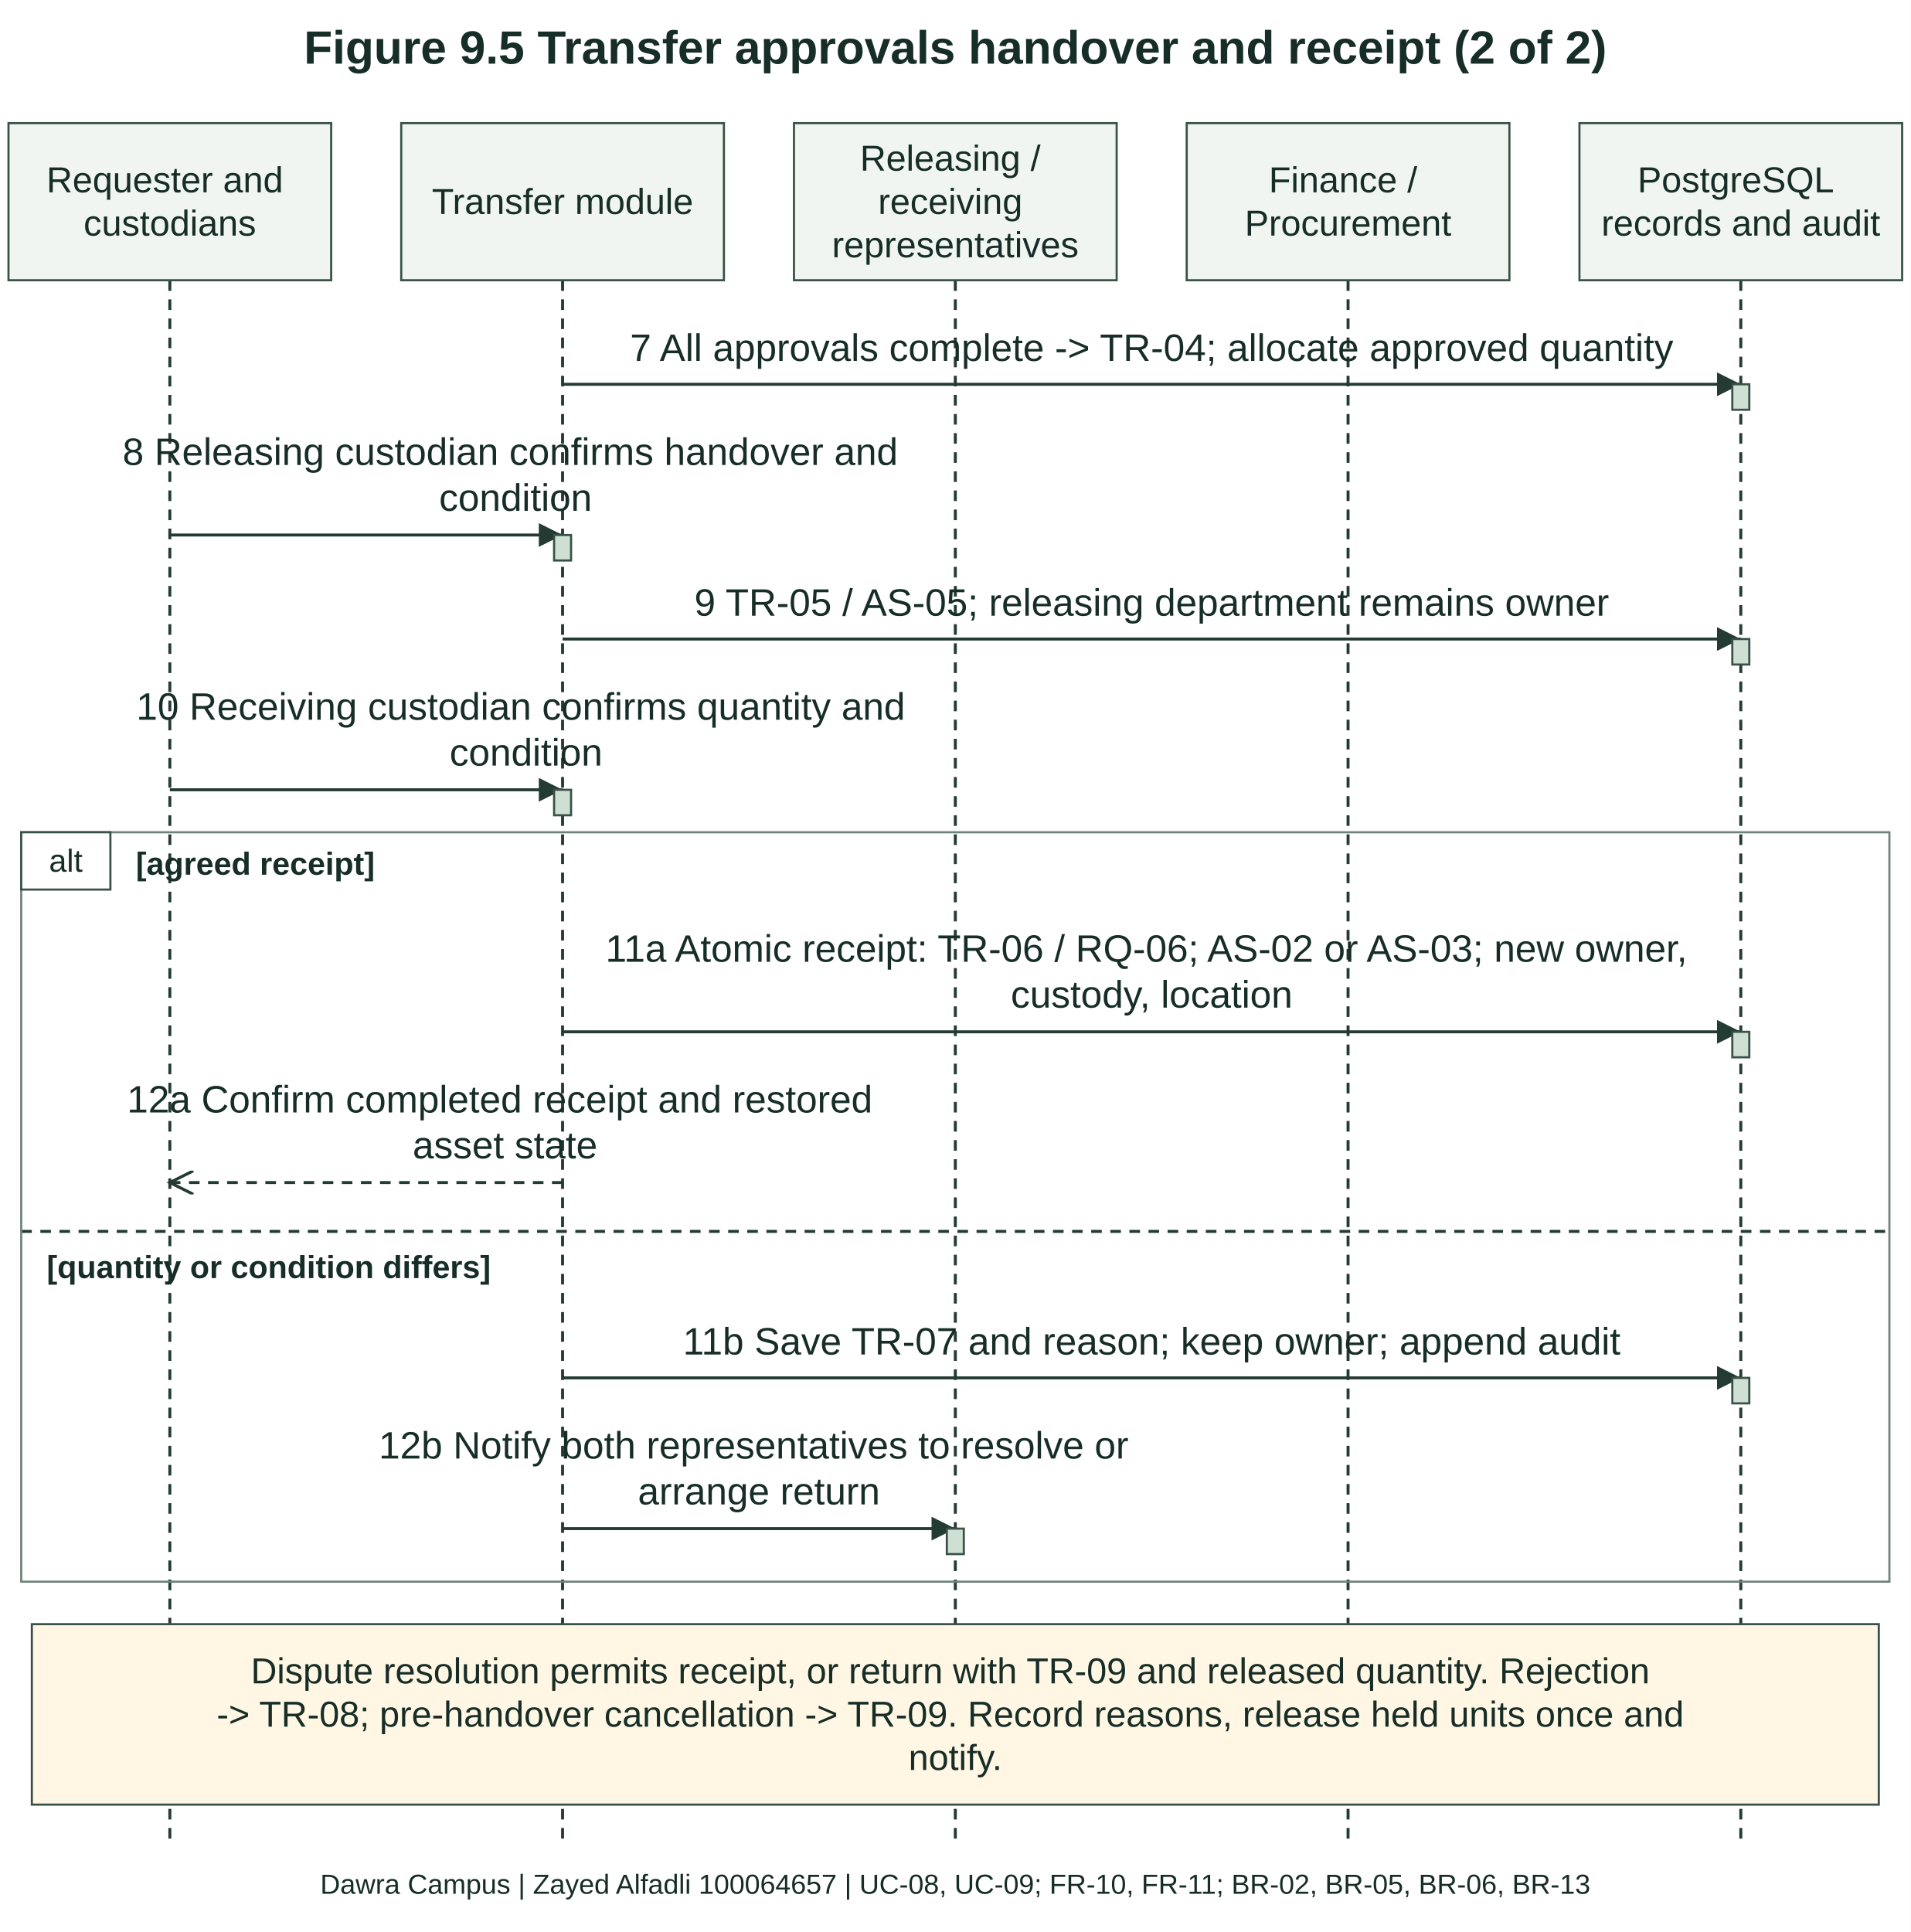
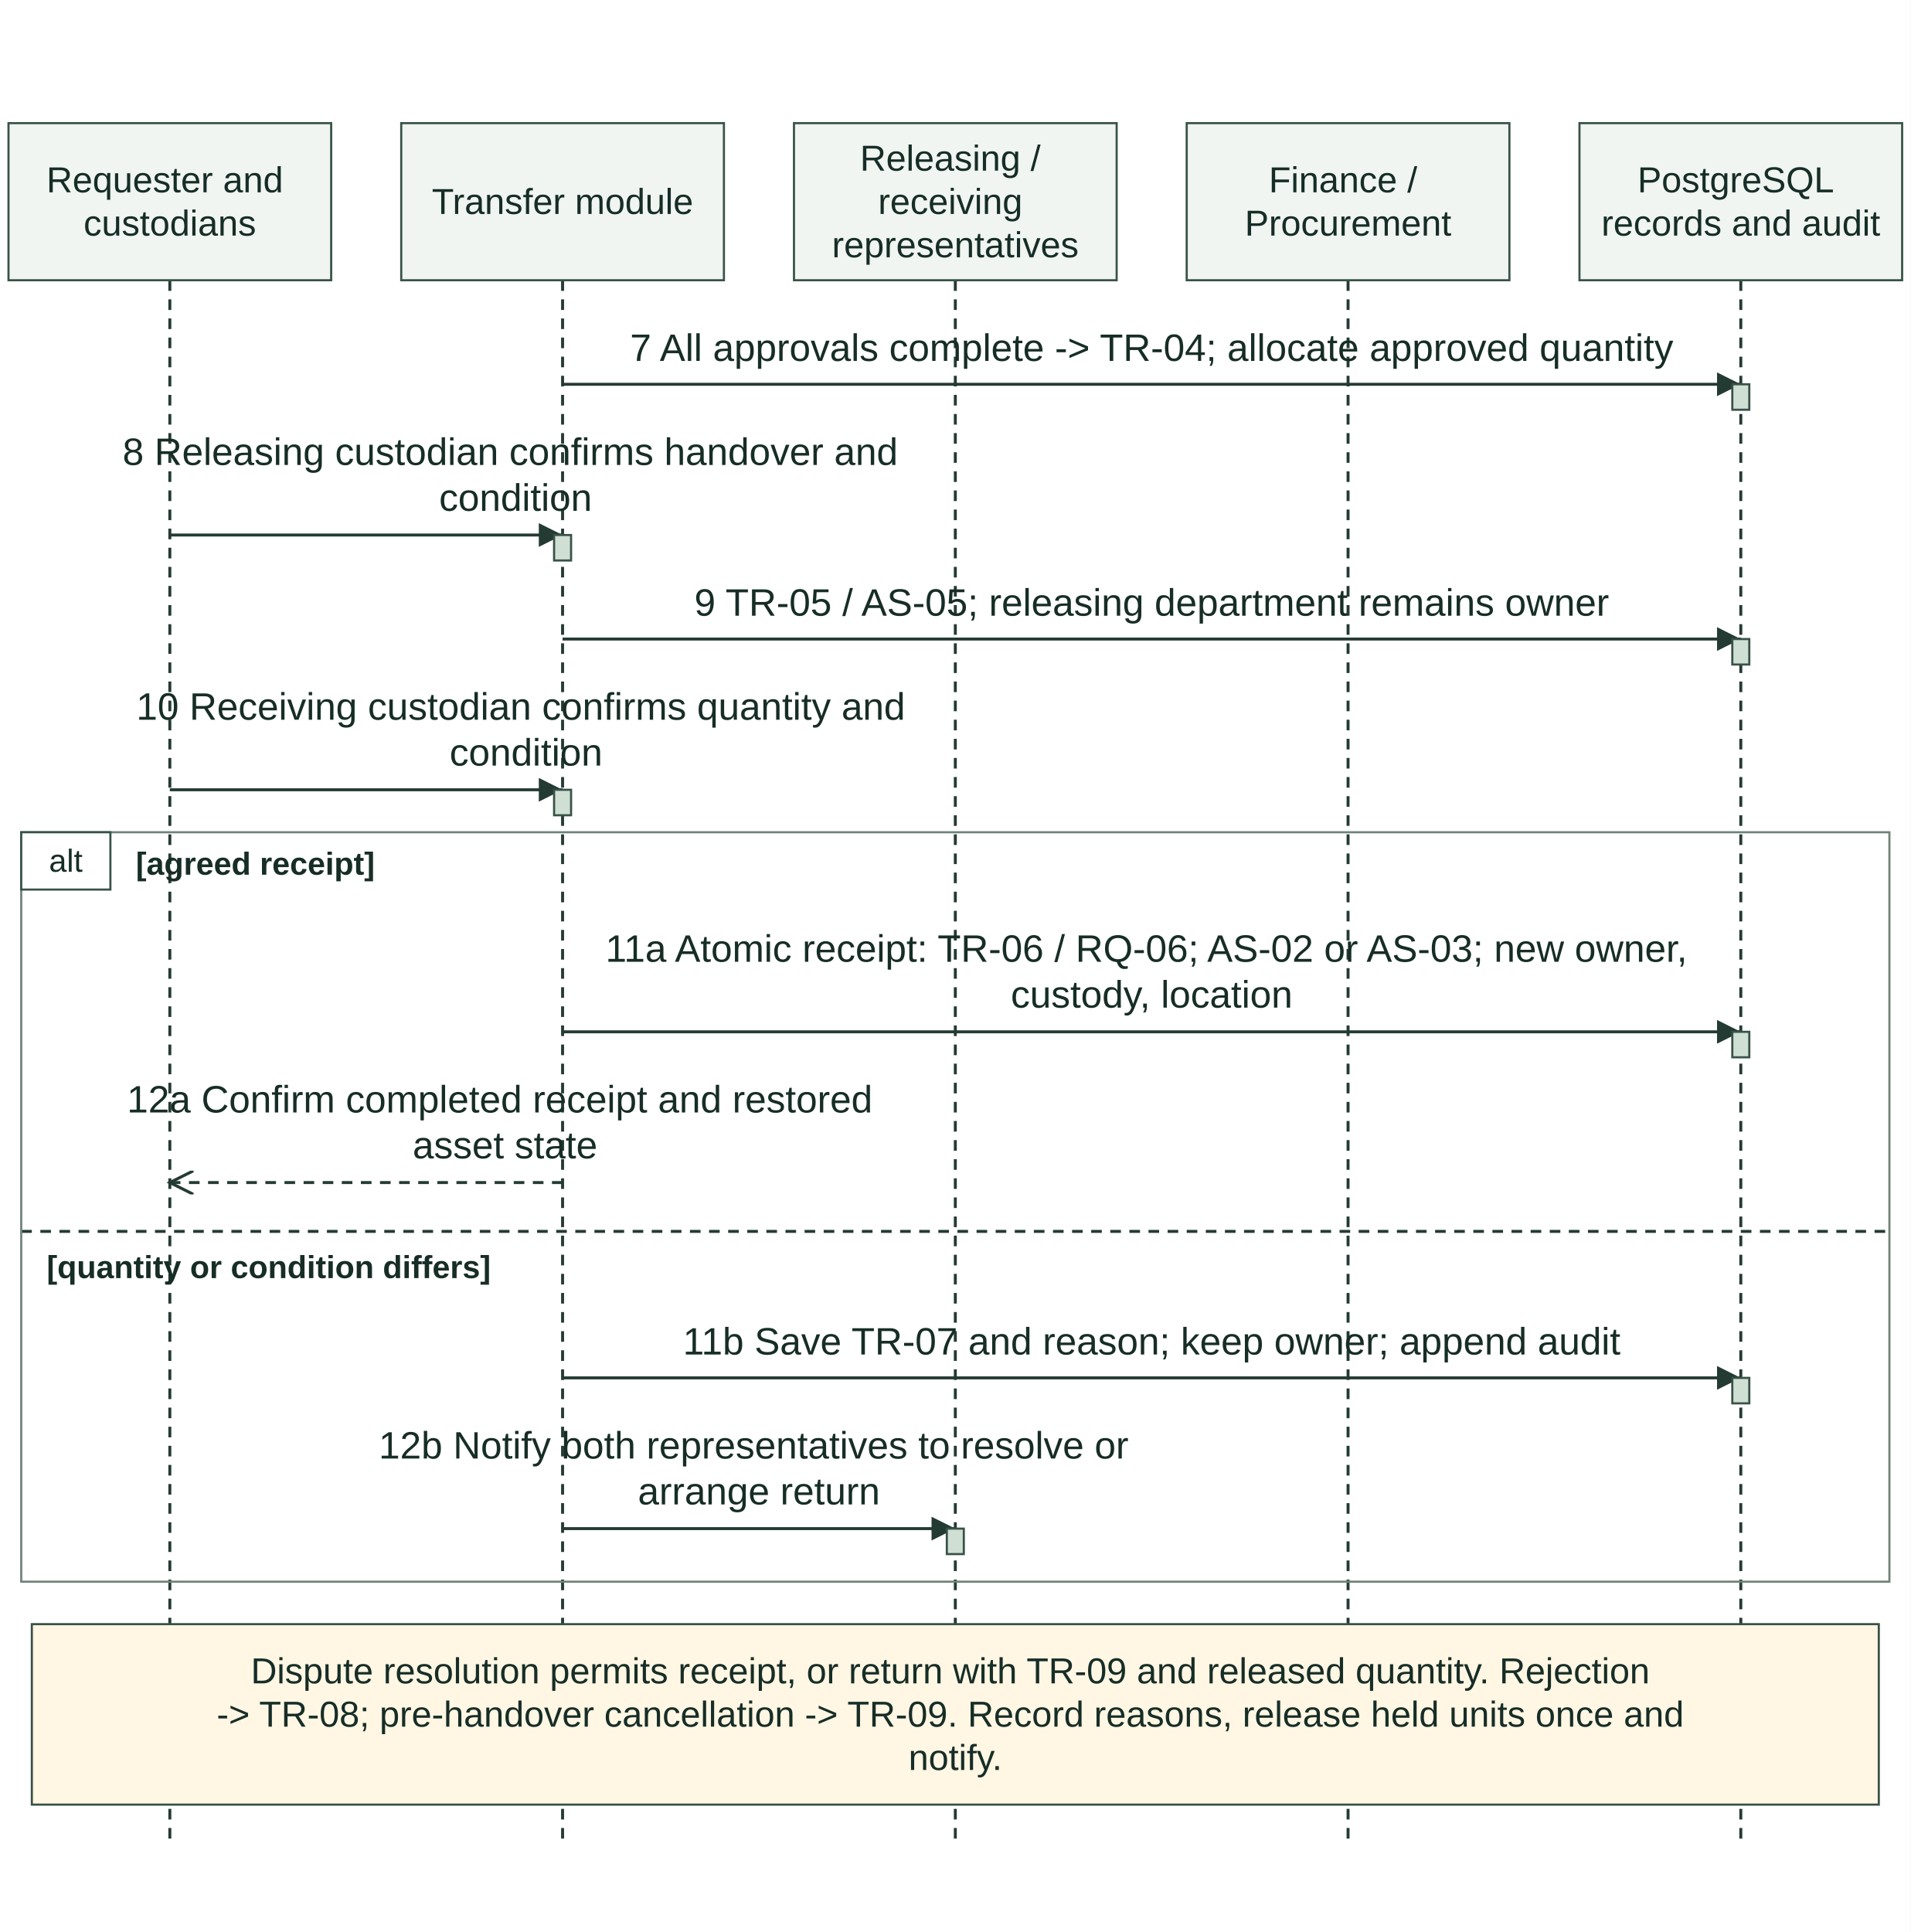
<svg xmlns="http://www.w3.org/2000/svg" width="900" height="910" viewBox="0 0 900 910">
  <defs>
    <marker id="arrow" markerWidth="9" markerHeight="8" refX="8" refY="4" orient="auto">
      <path d="M0,0 L8,4 L0,8 Z" fill="#243b33" />
    </marker>
    <marker id="open" markerWidth="9" markerHeight="8" refX="8" refY="4" orient="auto">
      <path d="M0,0 L8,4 L0,8" fill="none" stroke="#243b33" />
    </marker>
  </defs>
  <rect width="100%" height="100%" fill="white" />
  <polyline points="265,181 820,181" fill="none" stroke="#243b33" stroke-width="1.4" marker-end="url(#arrow)" />
  <polyline points="80,252 265,252" fill="none" stroke="#243b33" stroke-width="1.4" marker-end="url(#arrow)" />
  <polyline points="265,301 820,301" fill="none" stroke="#243b33" stroke-width="1.4" marker-end="url(#arrow)" />
  <polyline points="80,372 265,372" fill="none" stroke="#243b33" stroke-width="1.4" marker-end="url(#arrow)" />
  <polyline points="265,486 820,486" fill="none" stroke="#243b33" stroke-width="1.4" marker-end="url(#arrow)" />
  <polyline points="265,557 80,557" fill="none" stroke="#243b33" stroke-width="1.4" stroke-dasharray="5 4" marker-end="url(#open)" />
  <polyline points="10,580 890,580" fill="none" stroke="#243b33" stroke-width="1.4" stroke-dasharray="5 4" />
  <polyline points="265,649 820,649" fill="none" stroke="#243b33" stroke-width="1.4" marker-end="url(#arrow)" />
  <polyline points="265,720 450,720" fill="none" stroke="#243b33" stroke-width="1.4" marker-end="url(#arrow)" />
  <polyline points="80,132 80,870" fill="none" stroke="#243b33" stroke-width="1.4" stroke-dasharray="5 4" />
  <polyline points="265,132 265,870" fill="none" stroke="#243b33" stroke-width="1.4" stroke-dasharray="5 4" />
  <polyline points="450,132 450,870" fill="none" stroke="#243b33" stroke-width="1.4" stroke-dasharray="5 4" />
  <polyline points="635,132 635,870" fill="none" stroke="#243b33" stroke-width="1.4" stroke-dasharray="5 4" />
  <polyline points="820,132 820,870" fill="none" stroke="#243b33" stroke-width="1.4" stroke-dasharray="5 4" />
-   <text x="450.0" y="30" text-anchor="middle" font-family="Arial,sans-serif" font-size="22" font-weight="bold" fill="#172d27">
-     <tspan x="450.0" dy="0">Figure 9.5 Transfer approvals handover and receipt (2 of 2)</tspan>
-   </text>
  <rect x="4" y="58" width="152" height="74" rx="0" fill="#f0f5f1" stroke="#385247" />
  <text x="80.0" y="90.58" text-anchor="middle" font-family="Arial,sans-serif" font-size="17" font-weight="normal" fill="#172d27">
    <tspan x="80.0" dy="0">Requester and</tspan>
    <tspan x="80.0" dy="20.4">custodians</tspan>
  </text>
  <rect x="189" y="58" width="152" height="74" rx="0" fill="#f0f5f1" stroke="#385247" />
  <text x="265.0" y="100.78" text-anchor="middle" font-family="Arial,sans-serif" font-size="17" font-weight="normal" fill="#172d27">
    <tspan x="265.0" dy="0">Transfer module</tspan>
  </text>
  <rect x="374" y="58" width="152" height="74" rx="0" fill="#f0f5f1" stroke="#385247" />
  <text x="450.0" y="80.38" text-anchor="middle" font-family="Arial,sans-serif" font-size="17" font-weight="normal" fill="#172d27">
    <tspan x="450.0" dy="0">Releasing /</tspan>
    <tspan x="450.0" dy="20.4">receiving</tspan>
    <tspan x="450.0" dy="20.4">representatives</tspan>
  </text>
  <rect x="559" y="58" width="152" height="74" rx="0" fill="#f0f5f1" stroke="#385247" />
  <text x="635.0" y="90.58" text-anchor="middle" font-family="Arial,sans-serif" font-size="17" font-weight="normal" fill="#172d27">
    <tspan x="635.0" dy="0">Finance /</tspan>
    <tspan x="635.0" dy="20.4">Procurement</tspan>
  </text>
  <rect x="744" y="58" width="152" height="74" rx="0" fill="#f0f5f1" stroke="#385247" />
  <text x="820.0" y="90.58" text-anchor="middle" font-family="Arial,sans-serif" font-size="17" font-weight="normal" fill="#172d27">
    <tspan x="820.0" dy="0">PostgreSQL</tspan>
    <tspan x="820.0" dy="20.4">records and audit</tspan>
  </text>
  <text x="542.5" y="170" text-anchor="middle" font-family="Arial,sans-serif" font-size="18" font-weight="normal" fill="#172d27">
    <tspan x="542.5" dy="0">7 All approvals complete -&gt; TR-04; allocate approved quantity</tspan>
  </text>
  <rect x="816" y="181" width="8" height="12" rx="0" fill="#cfdfd4" stroke="#385247" />
  <text x="820.0" y="192.44" text-anchor="middle" font-family="Arial,sans-serif" font-size="16" font-weight="normal" fill="#172d27">
    <tspan x="820.0" dy="0" />
  </text>
  <text x="242.85" y="219" text-anchor="middle" font-family="Arial,sans-serif" font-size="18" font-weight="normal" fill="#172d27">
    <tspan x="242.85" dy="0">8 Releasing custodian confirms handover and</tspan>
    <tspan x="242.85" dy="21.6">condition</tspan>
  </text>
  <rect x="261" y="252" width="8" height="12" rx="0" fill="#cfdfd4" stroke="#385247" />
  <text x="265.0" y="263.44" text-anchor="middle" font-family="Arial,sans-serif" font-size="16" font-weight="normal" fill="#172d27">
    <tspan x="265.0" dy="0" />
  </text>
  <text x="542.5" y="290" text-anchor="middle" font-family="Arial,sans-serif" font-size="18" font-weight="normal" fill="#172d27">
    <tspan x="542.5" dy="0">9 TR-05 / AS-05; releasing department remains owner</tspan>
  </text>
  <rect x="816" y="301" width="8" height="12" rx="0" fill="#cfdfd4" stroke="#385247" />
  <text x="820.0" y="312.44" text-anchor="middle" font-family="Arial,sans-serif" font-size="16" font-weight="normal" fill="#172d27">
    <tspan x="820.0" dy="0" />
  </text>
  <text x="247.8" y="339" text-anchor="middle" font-family="Arial,sans-serif" font-size="18" font-weight="normal" fill="#172d27">
    <tspan x="247.8" dy="0">10 Receiving custodian confirms quantity and</tspan>
    <tspan x="247.8" dy="21.6">condition</tspan>
  </text>
  <rect x="261" y="372" width="8" height="12" rx="0" fill="#cfdfd4" stroke="#385247" />
  <text x="265.0" y="383.44" text-anchor="middle" font-family="Arial,sans-serif" font-size="16" font-weight="normal" fill="#172d27">
    <tspan x="265.0" dy="0" />
  </text>
  <text x="542.5" y="453" text-anchor="middle" font-family="Arial,sans-serif" font-size="18" font-weight="normal" fill="#172d27">
    <tspan x="542.5" dy="0">11a Atomic receipt: TR-06 / RQ-06; AS-02 or AS-03; new owner,</tspan>
    <tspan x="542.5" dy="21.6">custody, location</tspan>
  </text>
  <rect x="816" y="486" width="8" height="12" rx="0" fill="#cfdfd4" stroke="#385247" />
  <text x="820.0" y="497.44" text-anchor="middle" font-family="Arial,sans-serif" font-size="16" font-weight="normal" fill="#172d27">
    <tspan x="820.0" dy="0" />
  </text>
  <text x="237.9" y="524" text-anchor="middle" font-family="Arial,sans-serif" font-size="18" font-weight="normal" fill="#172d27">
    <tspan x="237.9" dy="0">12a Confirm completed receipt and restored</tspan>
    <tspan x="237.9" dy="21.6">asset state</tspan>
  </text>
  <text x="22" y="602" text-anchor="start" font-family="Arial,sans-serif" font-size="15" font-weight="bold" fill="#172d27">
    <tspan x="22" dy="0">[quantity or condition differs]</tspan>
  </text>
  <text x="542.5" y="638" text-anchor="middle" font-family="Arial,sans-serif" font-size="18" font-weight="normal" fill="#172d27">
    <tspan x="542.5" dy="0">11b Save TR-07 and reason; keep owner; append audit</tspan>
  </text>
  <rect x="816" y="649" width="8" height="12" rx="0" fill="#cfdfd4" stroke="#385247" />
  <text x="820.0" y="660.44" text-anchor="middle" font-family="Arial,sans-serif" font-size="16" font-weight="normal" fill="#172d27">
    <tspan x="820.0" dy="0" />
  </text>
  <text x="357.5" y="687" text-anchor="middle" font-family="Arial,sans-serif" font-size="18" font-weight="normal" fill="#172d27">
    <tspan x="357.5" dy="0">12b Notify both representatives to resolve or</tspan>
    <tspan x="357.5" dy="21.6">arrange return</tspan>
  </text>
  <rect x="446" y="720" width="8" height="12" rx="0" fill="#cfdfd4" stroke="#385247" />
  <text x="450.0" y="731.44" text-anchor="middle" font-family="Arial,sans-serif" font-size="16" font-weight="normal" fill="#172d27">
    <tspan x="450.0" dy="0" />
  </text>
  <rect x="10" y="392" width="880" height="353" fill="none" stroke="#6e8378" />
  <rect x="10" y="392" width="42" height="27" rx="0" fill="white" stroke="#385247" />
  <text x="31.0" y="410.6" text-anchor="middle" font-family="Arial,sans-serif" font-size="15" font-weight="normal" fill="#172d27">
    <tspan x="31.0" dy="0">alt</tspan>
  </text>
  <text x="64" y="412" text-anchor="start" font-family="Arial,sans-serif" font-size="15" font-weight="bold" fill="#172d27">
    <tspan x="64" dy="0">[agreed receipt]</tspan>
  </text>
  <rect x="15" y="765" width="870" height="85" rx="0" fill="#fff6e3" stroke="#385247" />
  <text x="450.0" y="792.88" text-anchor="middle" font-family="Arial,sans-serif" font-size="17" font-weight="normal" fill="#172d27">
    <tspan x="450.0" dy="0">Dispute resolution permits receipt, or return with TR-09 and released quantity. Rejection</tspan>
    <tspan x="450.0" dy="20.4">-&gt; TR-08; pre-handover cancellation -&gt; TR-09. Record reasons, release held units once and</tspan>
    <tspan x="450.0" dy="20.4">notify.</tspan>
  </text>
-   <text x="450.0" y="892" text-anchor="middle" font-family="Arial,sans-serif" font-size="13" font-weight="normal" fill="#172d27">
-     <tspan x="450.0" dy="0">Dawra Campus | Zayed Alfadli 100064657 | UC-08, UC-09; FR-10, FR-11; BR-02, BR-05, BR-06, BR-13</tspan>
-   </text>
</svg>
